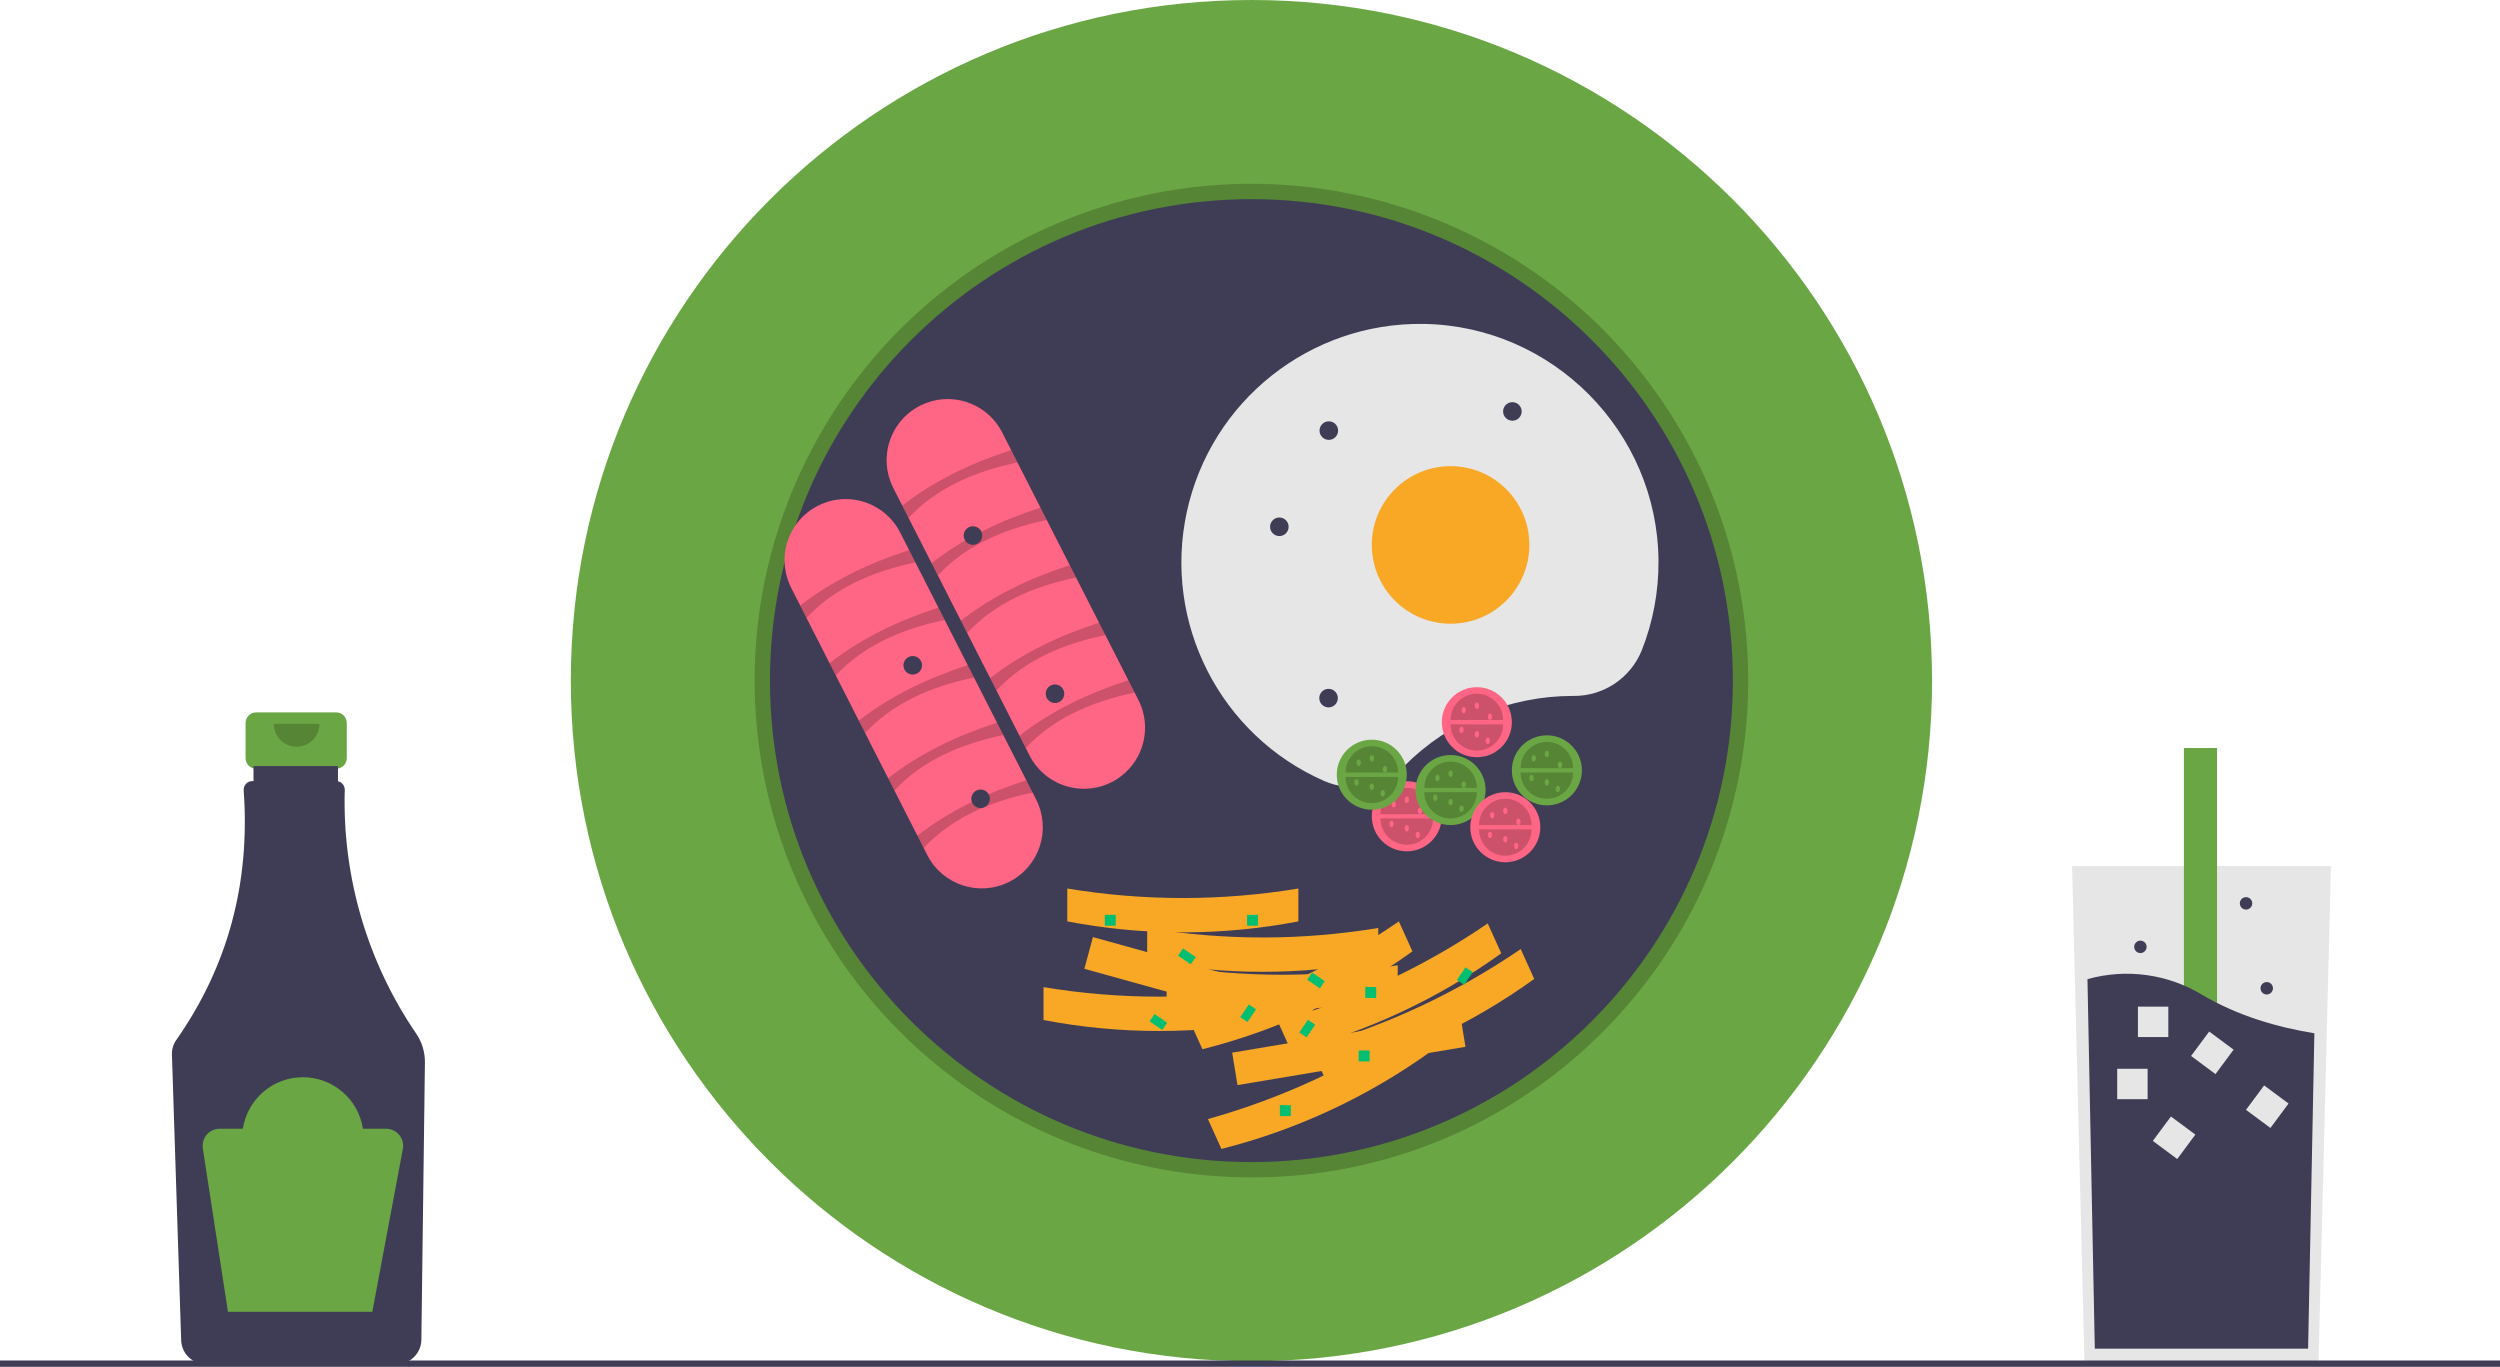
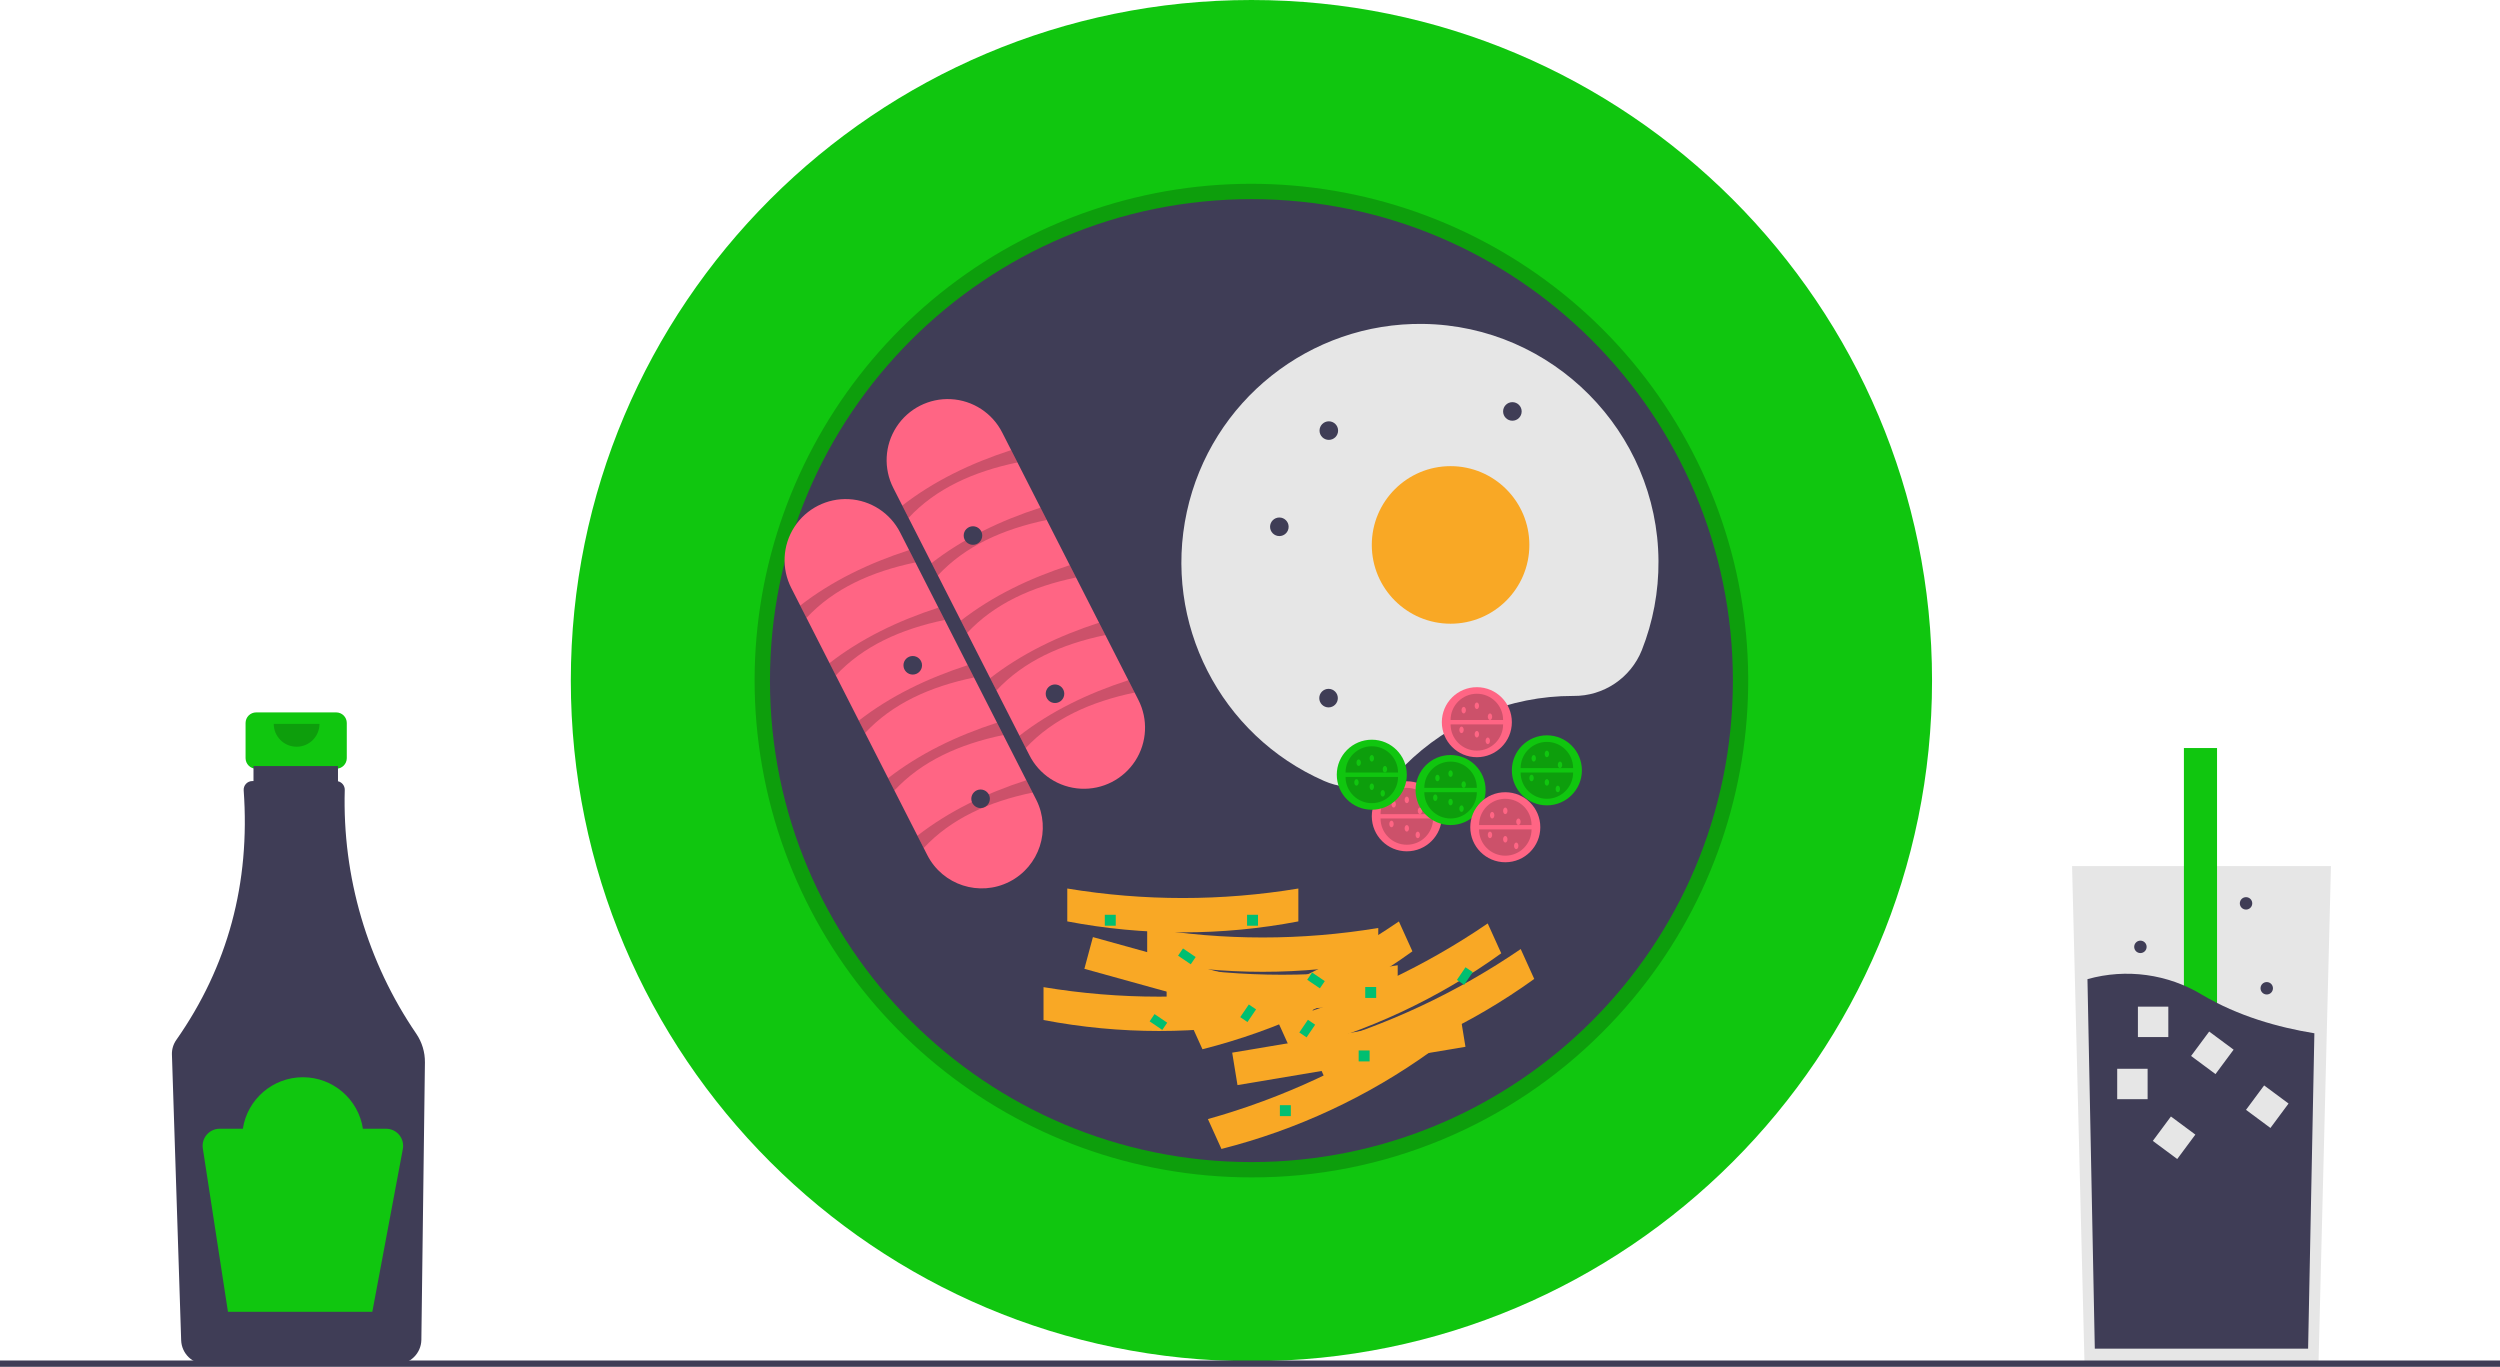
<svg xmlns="http://www.w3.org/2000/svg" data-name="Layer 1" width="888" height="485.489" viewBox="0 0 888 485.489">
-   <path d="M275.412,460.3H246.993a3.768,3.768,0,0,0-3.768,3.768v12.474a3.768,3.768,0,0,0,3.768,3.768h4.709V499h19V480.31h4.709a3.768,3.768,0,0,0,3.768-3.768V464.068A3.768,3.768,0,0,0,275.412,460.3Z" transform="translate(-156 -207.2555)" fill="#6ba644" />
+   <path d="M275.412,460.3H246.993a3.768,3.768,0,0,0-3.768,3.768v12.474a3.768,3.768,0,0,0,3.768,3.768h4.709V499h19V480.31h4.709a3.768,3.768,0,0,0,3.768-3.768V464.068A3.768,3.768,0,0,0,275.412,460.3Z" transform="translate(-156 -207.2555)" fill="#10c60f" />
  <path d="M303.877,574.461a146.105,146.105,0,0,1-25.418-86.624,3.081,3.081,0,0,0-2.405-3.075V479.372H246.039v5.315h-.414a3.08,3.08,0,0,0-3.067,3.308q3.547,49.442-23.954,88.677a8.487,8.487,0,0,0-1.536,5.144l3.282,101.518a8.788,8.788,0,0,0,8.713,8.482h67.887a8.791,8.791,0,0,0,8.718-8.632l1.265-98.566A17.789,17.789,0,0,0,303.877,574.461Z" transform="translate(-156 -207.2555)" fill="#3f3d56" />
  <path d="M269.488,464.365a8.129,8.129,0,0,1-16.258,0" transform="translate(-156 -207.2555)" opacity="0.2" />
-   <path d="M293.13,608.182h-8.221a21.576,21.576,0,0,0-42.649,0h-8.221a6.067,6.067,0,0,0-5.996,6.989l8.929,58.041h51.274l10.846-57.846A6.067,6.067,0,0,0,293.13,608.182Z" transform="translate(-156 -207.2555)" fill="#6ba644" />
+   <path d="M293.13,608.182h-8.221a21.576,21.576,0,0,0-42.649,0h-8.221a6.067,6.067,0,0,0-5.996,6.989l8.929,58.041h51.274l10.846-57.846A6.067,6.067,0,0,0,293.13,608.182Z" transform="translate(-156 -207.2555)" fill="#10c60f" />
  <polygon points="827.952 307.634 825.98 386.448 823.538 484.181 740.414 484.181 737.552 369.675 736 307.634 827.952 307.634" fill="#e6e6e6" />
-   <rect x="775.723" y="265.704" width="11.77" height="155.95" fill="#6ba644" />
+   <rect x="775.723" y="265.704" width="11.77" height="155.95" fill="#10c60f" />
  <path d="M978.067,574.275l-2.226,112.02H900.074l-2.608-131.244a51.634,51.634,0,0,1,40.827,5.615C950.952,568.154,965.173,572.184,978.067,574.275Z" transform="translate(-156 -207.2555)" fill="#3f3d56" />
  <rect x="752.031" y="379.63" width="10.8" height="10.8" fill="#e6e6e6" />
  <rect x="759.387" y="357.562" width="10.8" height="10.8" fill="#e6e6e6" />
  <rect x="936.424" y="575.816" width="10.8" height="10.8" transform="translate(375.5752 -653.9211) rotate(36.56259)" fill="#e6e6e6" />
  <rect x="955.937" y="594.951" width="10.8" height="10.8" transform="translate(390.8143 -661.7792) rotate(36.56259)" fill="#e6e6e6" />
  <rect x="922.834" y="605.986" width="10.8" height="10.8" transform="translate(390.873 -639.8885) rotate(36.56259)" fill="#e6e6e6" />
  <circle cx="805.148" cy="351.035" r="2.207" fill="#3f3d56" />
  <circle cx="760.275" cy="336.323" r="2.207" fill="#3f3d56" />
  <circle cx="797.792" cy="320.875" r="2.207" fill="#3f3d56" />
-   <circle cx="444.508" cy="241.754" r="241.754" fill="#6ba644" />
+   <circle cx="444.508" cy="241.754" r="241.754" fill="#10c60f" />
  <path d="M600.508,625.467a176.456,176.456,0,1,1,124.774-51.683A175.304,175.304,0,0,1,600.508,625.467Zm0-342.031c-91.298,0-165.574,74.276-165.574,165.574,0,91.298,74.276,165.574,165.574,165.574,91.298,0,165.574-74.277,165.574-165.574C766.082,357.711,691.806,283.435,600.508,283.435Z" transform="translate(-156 -207.2555)" opacity="0.2" />
  <circle cx="444.508" cy="241.754" r="171.016" fill="#3f3d56" />
  <path d="M473.327,380.627a21.704,21.704,0,1,1,38.681-19.698l48.316,94.878a21.704,21.704,0,1,1-38.681,19.698Z" transform="translate(-156 -207.2555)" fill="#ff6584" />
  <path d="M478.717,391.21l-2.23-4.379c11.129-8.647,24.198-15.007,38.681-19.698l2.23,4.379C501.722,374.776,488.386,380.817,478.717,391.21Z" transform="translate(-156 -207.2555)" opacity="0.2" />
  <path d="M489.123,411.645l-2.23-4.379c11.129-8.647,24.198-15.007,38.681-19.698l2.23,4.379C512.129,395.211,498.793,401.252,489.123,411.645Z" transform="translate(-156 -207.2555)" opacity="0.2" />
  <path d="M499.53,432.081l-2.23-4.379c11.129-8.647,24.198-15.007,38.681-19.698l2.23,4.379C522.535,415.647,509.199,421.688,499.53,432.081Z" transform="translate(-156 -207.2555)" opacity="0.2" />
  <path d="M509.936,452.516l-2.23-4.379c11.129-8.647,24.198-15.007,38.681-19.698l2.23,4.379C532.942,436.082,519.606,442.123,509.936,452.516Z" transform="translate(-156 -207.2555)" opacity="0.2" />
  <path d="M520.343,472.951l-2.23-4.379c11.129-8.647,24.198-15.007,38.681-19.698l2.23,4.379C543.349,456.517,530.013,462.558,520.343,472.951Z" transform="translate(-156 -207.2555)" opacity="0.2" />
  <path d="M437.079,416.146a21.704,21.704,0,1,1,38.681-19.698l48.316,94.878a21.704,21.704,0,0,1-38.681,19.698Z" transform="translate(-156 -207.2555)" fill="#ff6584" />
  <path d="M442.468,426.729l-2.23-4.379c11.129-8.647,24.198-15.007,38.681-19.698l2.23,4.379C465.474,410.295,452.138,416.336,442.468,426.729Z" transform="translate(-156 -207.2555)" opacity="0.2" />
  <path d="M452.875,447.164l-2.23-4.379c11.129-8.647,24.198-15.007,38.681-19.698l2.23,4.379C475.881,430.73,462.544,436.771,452.875,447.164Z" transform="translate(-156 -207.2555)" opacity="0.2" />
  <path d="M463.281,467.6l-2.23-4.379c11.129-8.647,24.198-15.007,38.681-19.698l2.23,4.379C486.287,451.166,472.951,457.207,463.281,467.6Z" transform="translate(-156 -207.2555)" opacity="0.2" />
  <path d="M473.688,488.035l-2.23-4.379c11.129-8.647,24.198-15.007,38.681-19.698l2.23,4.379C496.694,471.601,483.358,477.642,473.688,488.035Z" transform="translate(-156 -207.2555)" opacity="0.2" />
  <path d="M484.095,508.47l-2.23-4.379c11.129-8.647,24.198-15.007,38.681-19.698l2.23,4.379C507.1,492.036,493.764,498.077,484.095,508.47Z" transform="translate(-156 -207.2555)" opacity="0.2" />
  <path d="M714.778,454.451l.153 0a25.888,25.888,0,0,0,24.239-16.236,84.503,84.503,0,0,0,5.923-31.694c-.271-45.911-37.622-83.575-83.529-84.21a84.744,84.744,0,0,0-35.277,162.32,25.667,25.667,0,0,0,28.506-5.286A84.458,84.458,0,0,1,714.778,454.451Z" transform="translate(-156 -207.2555)" fill="#e6e6e6" />
  <circle cx="515.246" cy="193.559" r="27.984" fill="#f9a825" />
  <circle cx="454.426" cy="187.115" r="3.297" fill="#3f3d56" />
  <circle cx="345.598" cy="190.225" r="3.297" fill="#3f3d56" />
  <circle cx="471.996" cy="152.949" r="3.297" fill="#3f3d56" />
  <circle cx="471.902" cy="247.973" r="3.297" fill="#3f3d56" />
  <circle cx="537.199" cy="146.141" r="3.297" fill="#3f3d56" />
  <circle cx="324.207" cy="236.313" r="3.297" fill="#3f3d56" />
  <circle cx="348.305" cy="283.731" r="3.297" fill="#3f3d56" />
  <circle cx="499.7" cy="289.949" r="12.438" fill="#ff6584" />
  <path d="M665.028,497.982a9.328,9.328,0,0,1-18.656,0" transform="translate(-156 -207.2555)" opacity="0.2" />
  <path d="M646.371,496.428a9.328,9.328,0,0,1,18.656,0" transform="translate(-156 -207.2555)" opacity="0.2" />
  <ellipse cx="495.035" cy="285.674" rx="0.777" ry="1.166" fill="#ff6584" />
  <ellipse cx="499.7" cy="284.119" rx="0.777" ry="1.166" fill="#ff6584" />
  <ellipse cx="499.7" cy="294.225" rx="0.777" ry="1.166" fill="#ff6584" />
  <ellipse cx="504.364" cy="288.006" rx="0.777" ry="1.166" fill="#ff6584" />
  <ellipse cx="503.586" cy="296.557" rx="0.777" ry="1.166" fill="#ff6584" />
  <ellipse cx="494.258" cy="292.67" rx="0.777" ry="1.166" fill="#ff6584" />
  <circle cx="524.575" cy="256.524" r="12.438" fill="#ff6584" />
  <path d="M689.903,464.556a9.328,9.328,0,0,1-18.656,0" transform="translate(-156 -207.2555)" opacity="0.2" />
  <path d="M671.246,463.002a9.328,9.328,0,0,1,18.656,0" transform="translate(-156 -207.2555)" opacity="0.2" />
  <ellipse cx="519.91" cy="252.248" rx="0.777" ry="1.166" fill="#ff6584" />
  <ellipse cx="524.575" cy="250.693" rx="0.777" ry="1.166" fill="#ff6584" />
  <ellipse cx="524.575" cy="260.799" rx="0.777" ry="1.166" fill="#ff6584" />
  <ellipse cx="529.239" cy="254.58" rx="0.777" ry="1.166" fill="#ff6584" />
  <ellipse cx="528.461" cy="263.131" rx="0.777" ry="1.166" fill="#ff6584" />
  <ellipse cx="519.133" cy="259.244" rx="0.777" ry="1.166" fill="#ff6584" />
-   <circle cx="549.45" cy="273.625" r="12.438" fill="#6ba644" />
+   <circle cx="549.45" cy="273.625" r="12.438" fill="#10c60f" />
  <path d="M714.778,481.658a9.328,9.328,0,0,1-18.656,0" transform="translate(-156 -207.2555)" opacity="0.2" />
  <path d="M696.121,480.103a9.328,9.328,0,0,1,18.656,0" transform="translate(-156 -207.2555)" opacity="0.2" />
-   <ellipse cx="544.785" cy="269.35" rx="0.777" ry="1.166" fill="#6ba644" />
-   <ellipse cx="549.45" cy="267.795" rx="0.777" ry="1.166" fill="#6ba644" />
-   <ellipse cx="549.45" cy="277.901" rx="0.777" ry="1.166" fill="#6ba644" />
-   <ellipse cx="554.114" cy="271.682" rx="0.777" ry="1.166" fill="#6ba644" />
-   <ellipse cx="553.336" cy="280.233" rx="0.777" ry="1.166" fill="#6ba644" />
-   <ellipse cx="544.008" cy="276.346" rx="0.777" ry="1.166" fill="#6ba644" />
-   <circle cx="487.262" cy="275.18" r="12.438" fill="#6ba644" />
+   <ellipse cx="544.785" cy="269.35" rx="0.777" ry="1.166" fill="#10c60f" />
+   <ellipse cx="549.45" cy="267.795" rx="0.777" ry="1.166" fill="#10c60f" />
+   <ellipse cx="549.45" cy="277.901" rx="0.777" ry="1.166" fill="#10c60f" />
+   <ellipse cx="554.114" cy="271.682" rx="0.777" ry="1.166" fill="#10c60f" />
+   <ellipse cx="553.336" cy="280.233" rx="0.777" ry="1.166" fill="#10c60f" />
+   <ellipse cx="544.008" cy="276.346" rx="0.777" ry="1.166" fill="#10c60f" />
+   <circle cx="487.262" cy="275.18" r="12.438" fill="#10c60f" />
  <path d="M652.59,483.213a9.328,9.328,0,0,1-18.656,0" transform="translate(-156 -207.2555)" opacity="0.2" />
  <path d="M633.934,481.658a9.328,9.328,0,0,1,18.656,0" transform="translate(-156 -207.2555)" opacity="0.2" />
-   <ellipse cx="482.598" cy="270.904" rx="0.777" ry="1.166" fill="#6ba644" />
-   <ellipse cx="487.262" cy="269.35" rx="0.777" ry="1.166" fill="#6ba644" />
-   <ellipse cx="487.262" cy="279.455" rx="0.777" ry="1.166" fill="#6ba644" />
-   <ellipse cx="491.926" cy="273.236" rx="0.777" ry="1.166" fill="#6ba644" />
-   <ellipse cx="491.149" cy="281.787" rx="0.777" ry="1.166" fill="#6ba644" />
-   <ellipse cx="481.821" cy="277.901" rx="0.777" ry="1.166" fill="#6ba644" />
-   <circle cx="515.246" cy="280.621" r="12.438" fill="#6ba644" />
+   <ellipse cx="482.598" cy="270.904" rx="0.777" ry="1.166" fill="#10c60f" />
+   <ellipse cx="487.262" cy="269.35" rx="0.777" ry="1.166" fill="#10c60f" />
+   <ellipse cx="487.262" cy="279.455" rx="0.777" ry="1.166" fill="#10c60f" />
+   <ellipse cx="491.926" cy="273.236" rx="0.777" ry="1.166" fill="#10c60f" />
+   <ellipse cx="491.149" cy="281.787" rx="0.777" ry="1.166" fill="#10c60f" />
+   <ellipse cx="481.821" cy="277.901" rx="0.777" ry="1.166" fill="#10c60f" />
+   <circle cx="515.246" cy="280.621" r="12.438" fill="#10c60f" />
  <path d="M680.575,488.654a9.328,9.328,0,1,1-18.656,0" transform="translate(-156 -207.2555)" opacity="0.2" />
  <path d="M661.918,487.099a9.328,9.328,0,1,1,18.656,0" transform="translate(-156 -207.2555)" opacity="0.2" />
-   <ellipse cx="510.582" cy="276.346" rx="0.777" ry="1.166" fill="#6ba644" />
-   <ellipse cx="515.246" cy="274.791" rx="0.777" ry="1.166" fill="#6ba644" />
-   <ellipse cx="515.246" cy="284.897" rx="0.777" ry="1.166" fill="#6ba644" />
-   <ellipse cx="519.91" cy="278.678" rx="0.777" ry="1.166" fill="#6ba644" />
-   <ellipse cx="519.133" cy="287.229" rx="0.777" ry="1.166" fill="#6ba644" />
-   <ellipse cx="509.805" cy="283.342" rx="0.777" ry="1.166" fill="#6ba644" />
+   <ellipse cx="510.582" cy="276.346" rx="0.777" ry="1.166" fill="#10c60f" />
+   <ellipse cx="515.246" cy="274.791" rx="0.777" ry="1.166" fill="#10c60f" />
+   <ellipse cx="515.246" cy="284.897" rx="0.777" ry="1.166" fill="#10c60f" />
+   <ellipse cx="519.91" cy="278.678" rx="0.777" ry="1.166" fill="#10c60f" />
+   <ellipse cx="519.133" cy="287.229" rx="0.777" ry="1.166" fill="#10c60f" />
+   <ellipse cx="509.805" cy="283.342" rx="0.777" ry="1.166" fill="#10c60f" />
  <circle cx="534.68" cy="293.836" r="12.438" fill="#ff6584" />
  <path d="M700.008,501.869a9.328,9.328,0,1,1-18.656,0" transform="translate(-156 -207.2555)" opacity="0.2" />
  <path d="M681.352,500.314a9.328,9.328,0,1,1,18.656,0" transform="translate(-156 -207.2555)" opacity="0.2" />
  <ellipse cx="530.016" cy="289.561" rx="0.777" ry="1.166" fill="#ff6584" />
  <ellipse cx="534.68" cy="288.006" rx="0.777" ry="1.166" fill="#ff6584" />
  <ellipse cx="534.68" cy="298.111" rx="0.777" ry="1.166" fill="#ff6584" />
  <ellipse cx="539.344" cy="291.893" rx="0.777" ry="1.166" fill="#ff6584" />
  <ellipse cx="538.567" cy="300.443" rx="0.777" ry="1.166" fill="#ff6584" />
  <ellipse cx="529.239" cy="296.557" rx="0.777" ry="1.166" fill="#ff6584" />
  <circle cx="374.734" cy="246.418" r="3.297" fill="#3f3d56" />
  <polygon points="464.345 366.08 385.17 344.123 388.203 332.857 467.378 354.815 464.345 366.08" fill="#f9a825" />
  <path d="M608.738,569.57a218.268,218.268,0,0,1-82.078,0V557.892a250.991,250.991,0,0,0,82.078,0Z" transform="translate(-156 -207.2555)" fill="#f9a825" />
  <path d="M617.176,534.536a218.268,218.268,0,0,1-82.078,0V522.857a250.992,250.992,0,0,0,82.078,0Z" transform="translate(-156 -207.2555)" fill="#f9a825" />
  <path d="M645.558,548.549a218.268,218.268,0,0,1-82.078,0v-11.678a250.992,250.992,0,0,0,82.078,0Z" transform="translate(-156 -207.2555)" fill="#f9a825" />
  <path d="M652.462,561.785a218.268,218.268,0,0,1-82.078,0v-11.678a250.992,250.992,0,0,0,82.078,0Z" transform="translate(-156 -207.2555)" fill="#f9a825" />
  <polygon points="520.531 371.824 439.554 385.426 437.676 373.904 518.652 360.302 520.531 371.824" fill="#f9a825" />
  <path d="M664.435,580.577a219.97,219.97,0,0,1-74.58,34.784l-4.804-10.612a252.954,252.954,0,0,0,74.58-34.784Z" transform="translate(-156 -207.2555)" fill="#f9a825" />
  <path d="M657.689,545.166a219.97,219.97,0,0,1-74.58,34.784l-4.804-10.612a252.954,252.954,0,0,0,74.58-34.784Z" transform="translate(-156 -207.2555)" fill="#f9a825" />
  <path d="M689.243,545.872a219.97,219.97,0,0,1-74.58,34.784l-4.804-10.612a252.955,252.955,0,0,0,74.58-34.784Z" transform="translate(-156 -207.2555)" fill="#f9a825" />
  <path d="M700.962,554.972a219.97,219.97,0,0,1-74.58,34.784L621.577,579.145a252.954,252.954,0,0,0,74.58-34.784Z" transform="translate(-156 -207.2555)" fill="#f9a825" />
  <rect x="442.953" y="324.93" width="3.887" height="3.887" fill="#00bf71" />
  <rect x="454.614" y="392.559" width="3.887" height="3.887" fill="#00bf71" />
  <rect x="392.426" y="324.93" width="3.887" height="3.887" fill="#00bf71" />
  <rect x="482.598" y="373.125" width="3.887" height="3.887" fill="#00bf71" />
  <rect x="484.93" y="350.582" width="3.887" height="3.887" fill="#00bf71" />
  <rect x="574.856" y="545.4" width="5.441" height="3.109" transform="translate(250.708 -437.1907) rotate(34.15572)" fill="#00bf71" />
  <rect x="620.719" y="553.951" width="5.441" height="3.109" transform="translate(263.4195 -461.4654) rotate(34.15572)" fill="#00bf71" />
  <rect x="564.75" y="568.721" width="5.441" height="3.109" transform="translate(262.058 -427.4946) rotate(34.15572)" fill="#00bf71" />
  <rect x="596.621" y="565.611" width="5.441" height="3.109" transform="translate(1249.177 182.3778) rotate(124.1557)" fill="#00bf71" />
  <rect x="617.61" y="571.053" width="5.441" height="3.109" transform="translate(1286.452 173.5061) rotate(124.1557)" fill="#00bf71" />
  <rect x="673.578" y="552.396" width="5.441" height="3.109" transform="matrix(-0.56144, 0.82751, -0.82751, -0.56144, 1358.406, 98.06043)" fill="#00bf71" />
  <rect y="483.248" width="888" height="2.241" fill="#3f3d56" />
</svg>
